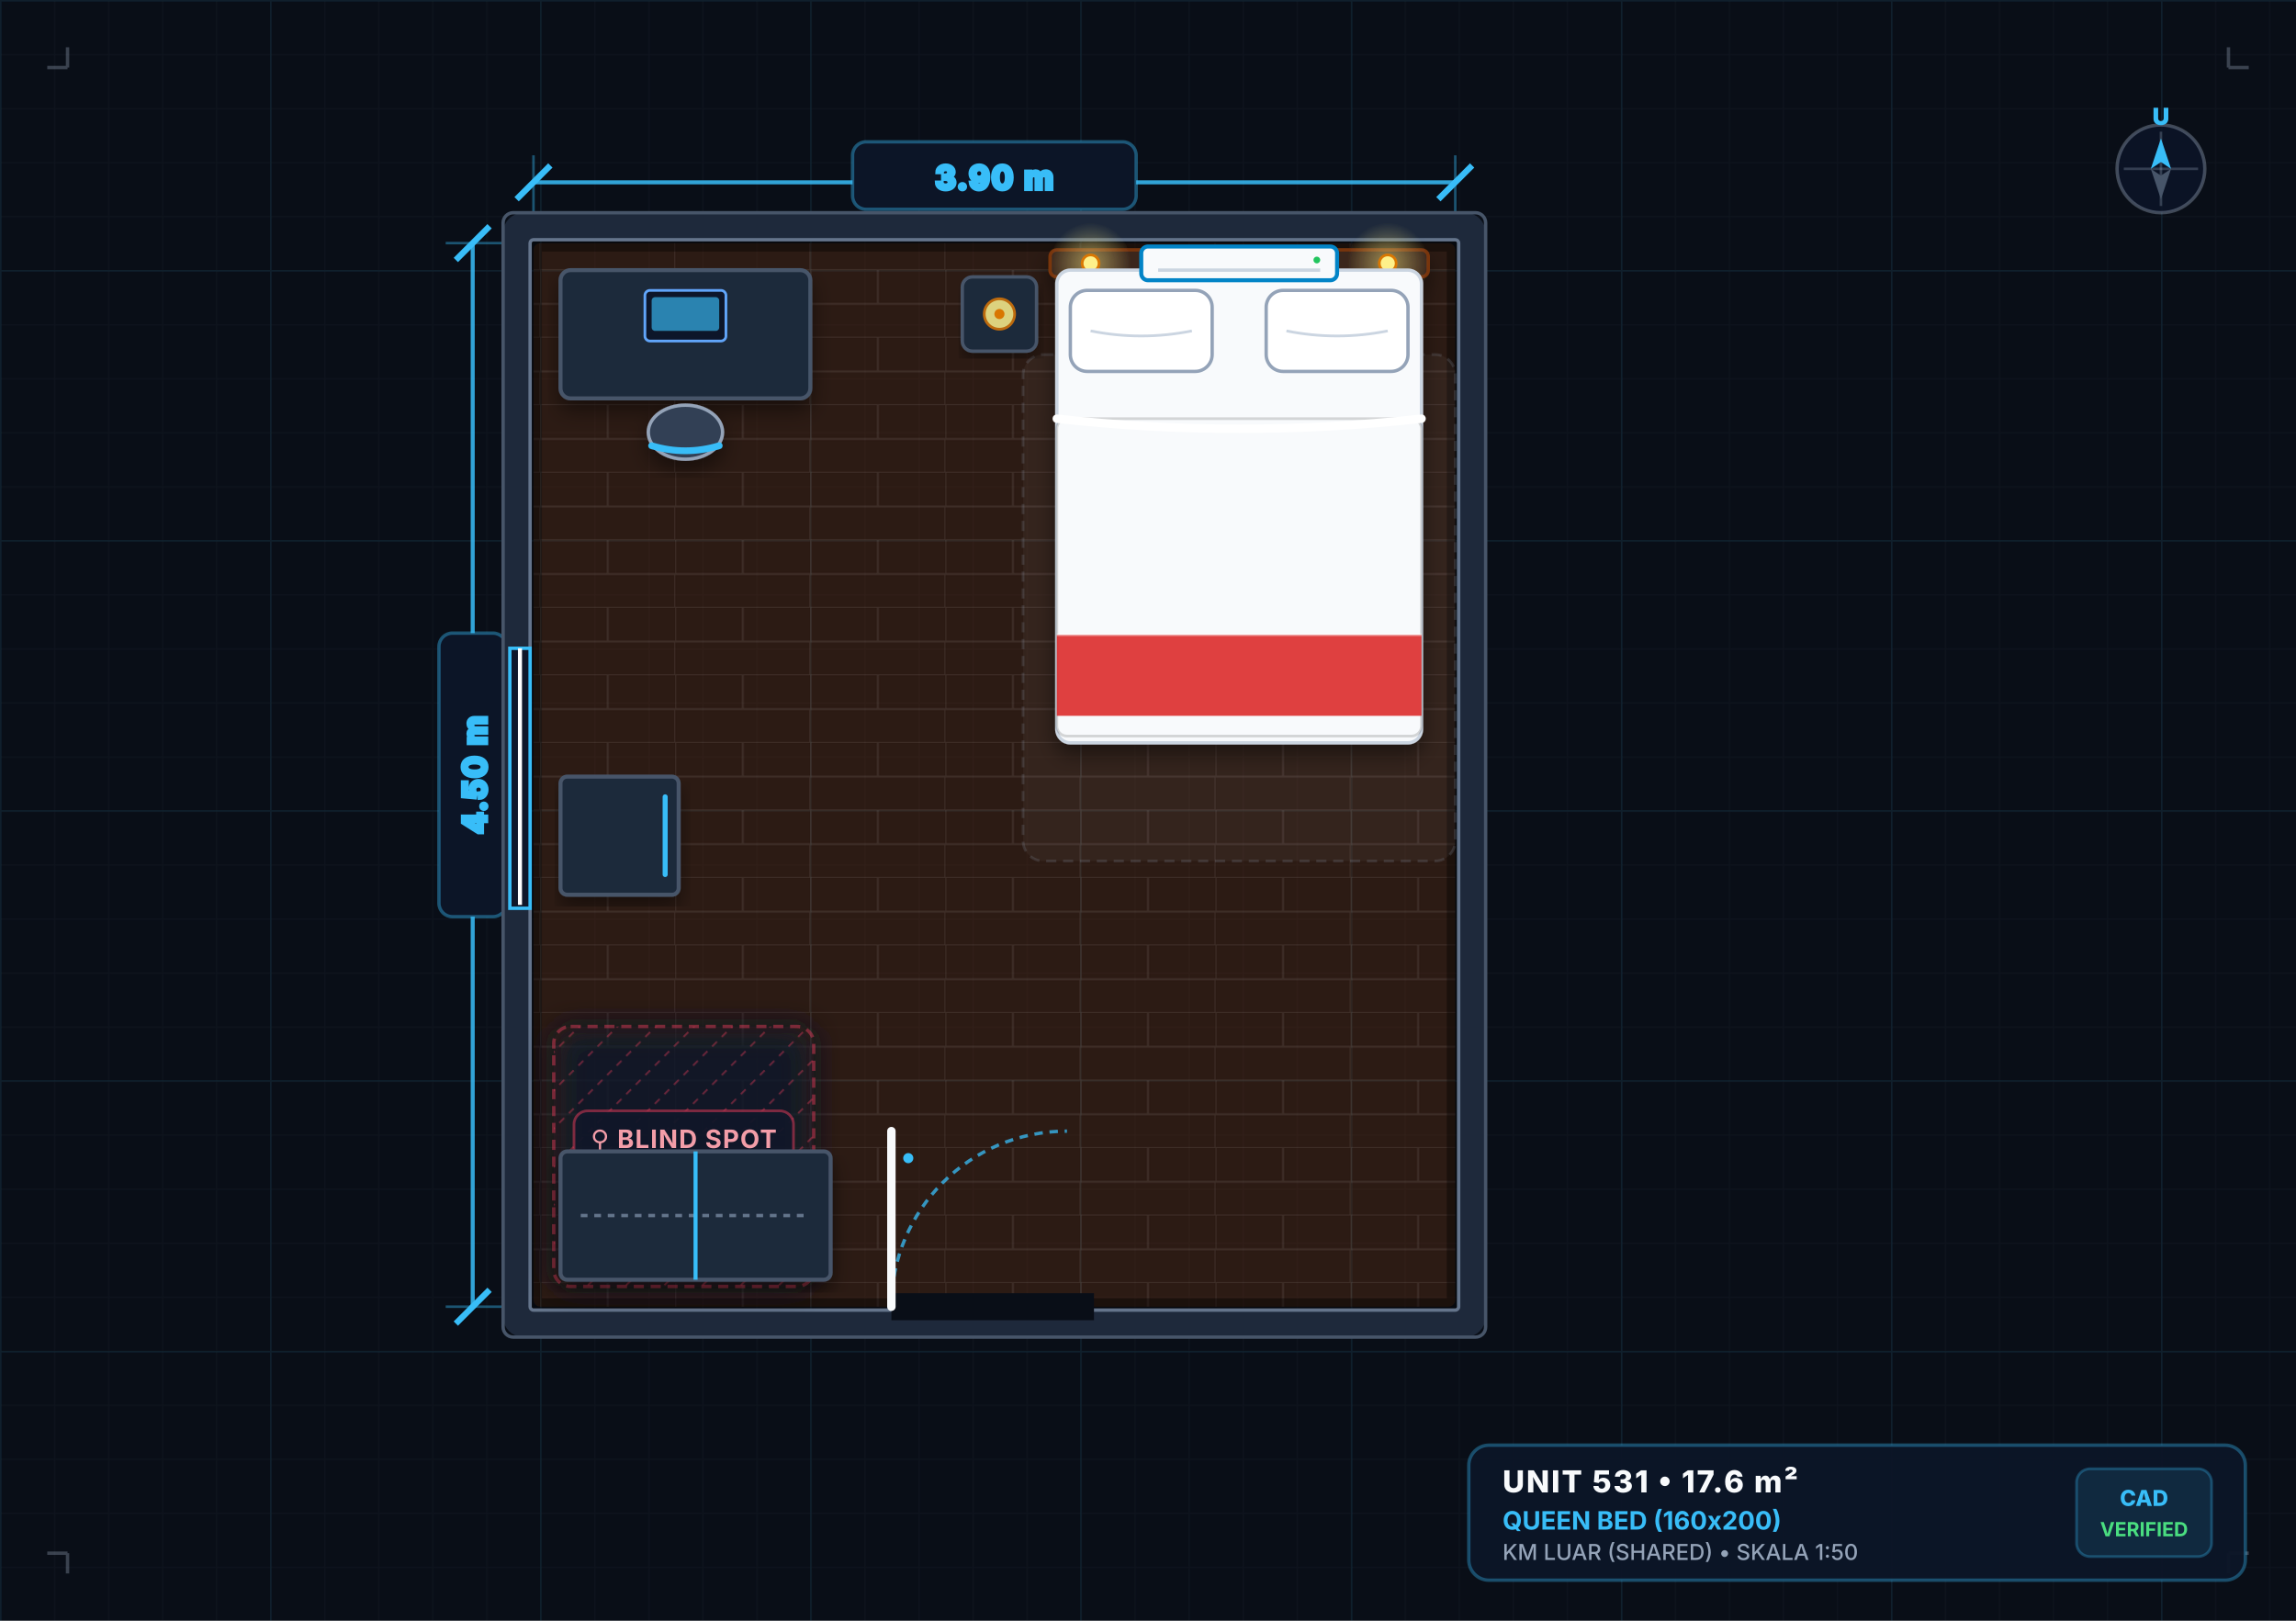
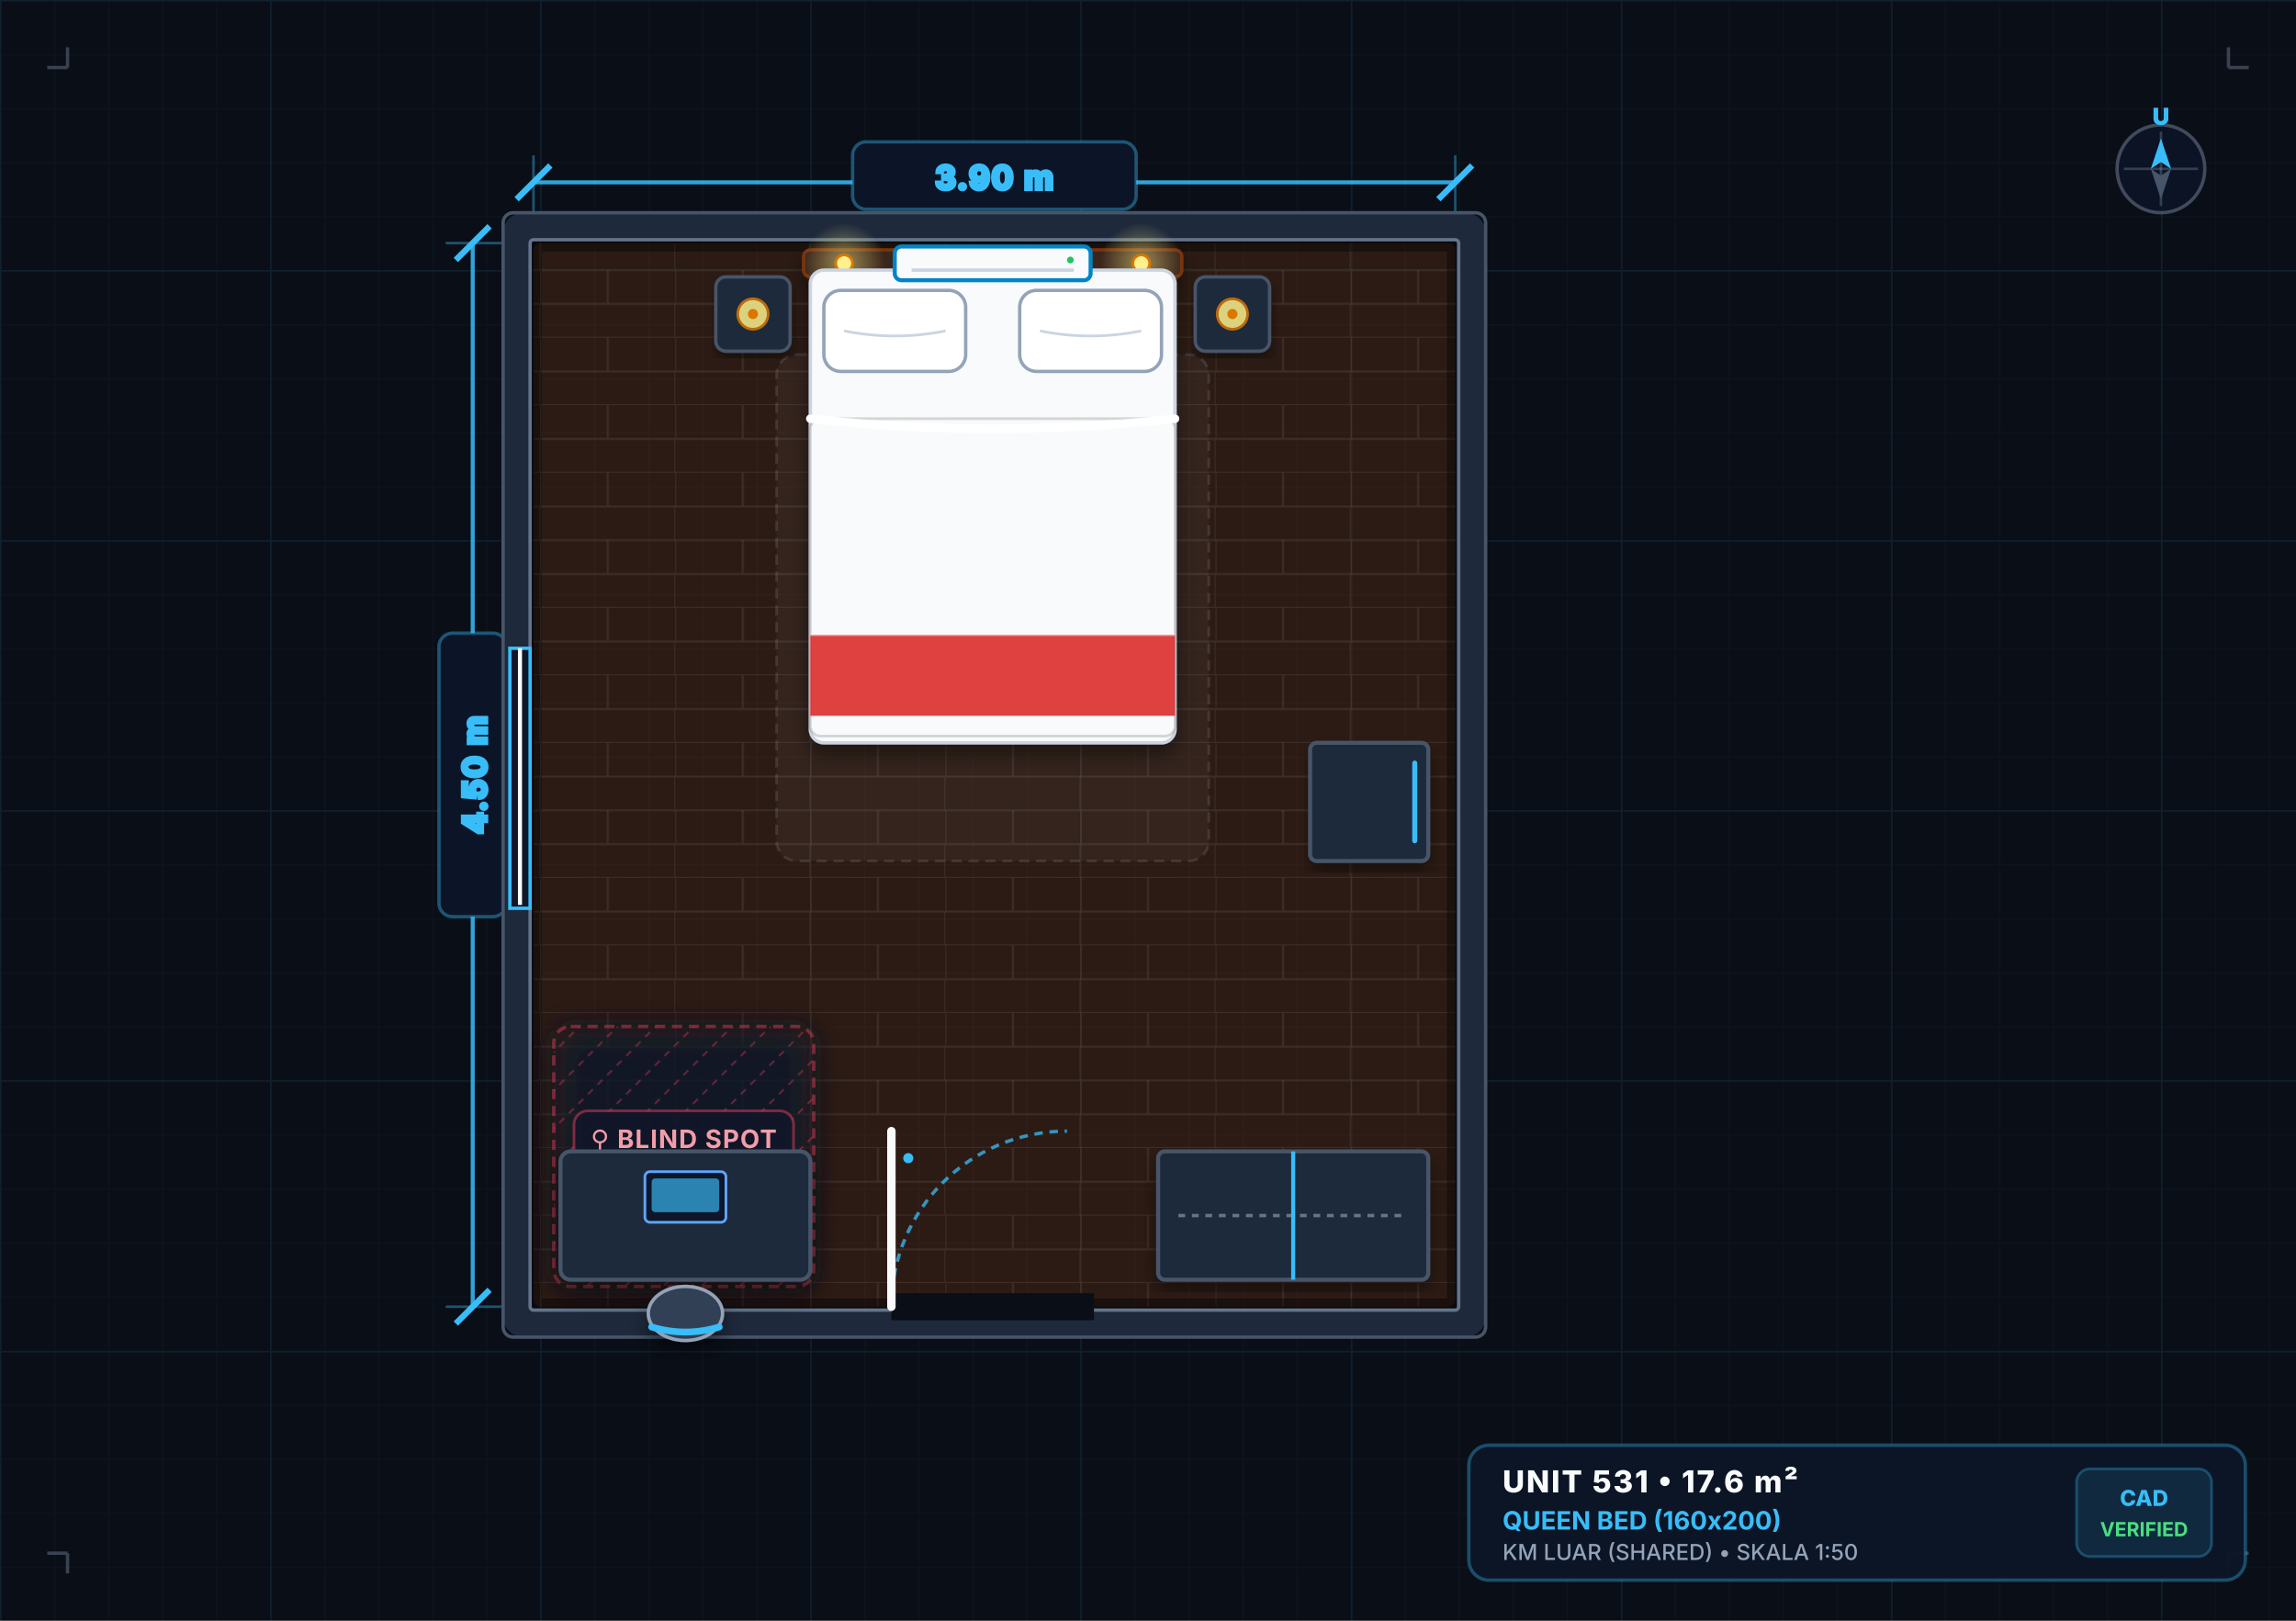
<svg xmlns="http://www.w3.org/2000/svg" viewBox="0 0 680 480" width="100%" height="100%" style="background:#090e17; border-radius:14px; font-family:'Inter',system-ui,-apple-system,sans-serif;">
  <defs>
    <pattern id="grid_cad_231" width="16" height="16" patternUnits="userSpaceOnUse">
      <path d="M 16 0 L 0 0 0 16" fill="none" stroke="rgba(148, 163, 184, 0.04)" stroke-width="0.75" />
    </pattern>
    <pattern id="grid_major_231" width="80" height="80" patternUnits="userSpaceOnUse">
      <path d="M 80 0 L 0 0 0 80" fill="none" stroke="rgba(56, 189, 248, 0.07)" stroke-width="1" />
    </pattern>
    <pattern id="parquet_231" width="40" height="20" patternUnits="userSpaceOnUse">
      <rect width="40" height="20" fill="#78350f" fill-opacity="0.32" />
      <path d="M 0 10 L 40 10 M 20 0 L 20 10 M 0 20 L 40 20 M 40 10 L 40 20 M 0 0 L 0 10" fill="none" stroke="rgba(255, 255, 255, 0.08)" stroke-width="0.6" />
    </pattern>
    <pattern id="bm_tile_231" width="12" height="12" patternUnits="userSpaceOnUse">
      <rect width="12" height="12" fill="#0f2338" />
      <path d="M 12 0 L 0 0 0 12" fill="none" stroke="rgba(56, 189, 248, 0.22)" stroke-width="0.6" />
    </pattern>
    <filter id="frost_blur_231" x="-10%" y="-10%" width="120%" height="120%">
      <feGaussianBlur stdDeviation="4.5" result="blur" />
    </filter>
    <pattern id="blind_hatch_231" width="8" height="8" patternTransform="rotate(45 0 0)" patternUnits="userSpaceOnUse">
      <line x1="0" y1="0" x2="0" y2="8" stroke="rgba(244, 63, 94, 0.35)" stroke-width="1.2" stroke-dasharray="2 2" />
    </pattern>
    <radialGradient id="lamp_glow_231">
      <stop offset="0%" stop-color="#fef08a" stop-opacity="0.5" />
      <stop offset="100%" stop-color="#fef08a" stop-opacity="0" />
    </radialGradient>
    <filter id="drop_shadow_231" x="-5%" y="-5%" width="115%" height="115%">
      <feDropShadow dx="0" dy="3" stdDeviation="3" flood-color="#000000" flood-opacity="0.45" />
    </filter>
  </defs>
  <rect width="680" height="480" fill="#090e17" />
  <rect width="680" height="480" fill="url(#grid_cad_231)" />
  <rect width="680" height="480" fill="url(#grid_major_231)" />
  <g stroke="rgba(148, 163, 184, 0.35)" stroke-width="1">
    <path d="M 14 20 L 20 20 M 20 14 L 20 20" />
    <path d="M 666 20 L 660 20 M 660 14 L 660 20" />
    <path d="M 14 460 L 20 460 M 20 466 L 20 460" />
    <path d="M 666 460 L 660 460 M 660 466 L 660 460" />
  </g>
  <g stroke="#38bdf8" stroke-width="1.2">
    <line x1="158" y1="54" x2="431" y2="54" opacity="0.85" />
    <line x1="153" y1="59" x2="163" y2="49" stroke-width="1.8" />
    <line x1="426" y1="59" x2="436" y2="49" stroke-width="1.8" />
    <line x1="158" y1="66" x2="158" y2="46" opacity="0.4" stroke-width="0.75" />
    <line x1="431" y1="66" x2="431" y2="46" opacity="0.4" stroke-width="0.75" />
    <rect x="252.5" y="42" width="84" height="20" rx="4" fill="#0c1527" stroke="rgba(56, 189, 248, 0.4)" stroke-width="1" />
    <text x="294.5" y="56" fill="#38bdf8" font-size="9.5" font-weight="700" text-anchor="middle" letter-spacing="0.5">
      3.90 m
    </text>
  </g>
  <g stroke="#38bdf8" stroke-width="1.2">
    <line x1="140" y1="72" x2="140" y2="387" opacity="0.85" />
    <line x1="135" y1="77" x2="145" y2="67" stroke-width="1.8" />
    <line x1="135" y1="392" x2="145" y2="382" stroke-width="1.8" />
    <line x1="152" y1="72" x2="132" y2="72" opacity="0.4" stroke-width="0.75" />
    <line x1="152" y1="387" x2="132" y2="387" opacity="0.4" stroke-width="0.75" />
    <g transform="translate(140, 229.5)">
      <rect x="-42" y="-10" width="84" height="20" rx="4" fill="#0c1527" stroke="rgba(56, 189, 248, 0.4)" stroke-width="1" transform="rotate(-90)" />
      <text x="0" y="4" fill="#38bdf8" font-size="9.5" font-weight="700" text-anchor="middle" letter-spacing="0.5" transform="rotate(-90)">
        4.50 m
      </text>
    </g>
  </g>
  <rect x="158" y="72" width="273" height="315" rx="2" fill="url(#parquet_231)" />
  <rect x="158" y="72" width="273" height="315" fill="none" stroke="rgba(0, 0, 0, 0.38)" stroke-width="5" />
  <rect x="153" y="67" width="283" height="325" fill="none" stroke="#1e293b" stroke-width="8" rx="2" />
  <rect x="149" y="63" width="291" height="333" fill="none" stroke="#475569" stroke-width="1" rx="3" />
  <rect x="157" y="71" width="275" height="317" fill="none" stroke="#64748b" stroke-width="1" rx="1" />
  <g id="unsure_zone" opacity="0.95">
    <rect x="164" y="304" width="77" height="77" rx="5" fill="rgba(15, 23, 42, 0.85)" filter="url(#frost_blur_231)" />
    <rect x="164" y="304" width="77" height="77" rx="5" fill="url(#blind_hatch_231)" stroke="rgba(244, 63, 94, 0.45)" stroke-width="1" stroke-dasharray="3 2" />
    <rect x="170" y="329" width="65" height="26" rx="4" fill="rgba(15, 23, 42, 0.94)" stroke="rgba(244, 63, 94, 0.5)" stroke-width="0.8" />
    <text x="202.5" y="340" fill="#fda4af" font-size="7.5" font-weight="700" text-anchor="middle" letter-spacing="0.3">
      ⚲ BLIND SPOT
    </text>
    <text x="202.5" y="349" fill="#94a3b8" font-size="6" font-weight="500" text-anchor="middle">
      Sudut Terbatas Kamera
    </text>
  </g>
-   <rect x="303" y="105" width="128" height="150" rx="6" fill="rgba(255, 255, 255, 0.04)" stroke="rgba(148, 163, 184, 0.18)" stroke-width="0.8" stroke-dasharray="3 2" />
+   <rect x="230" y="105" width="128" height="150" rx="6" fill="rgba(255, 255, 255, 0.04)" stroke="rgba(148, 163, 184, 0.18)" stroke-width="0.8" stroke-dasharray="3 2" />
  <g id="bed_unit" filter="url(#drop_shadow_231)">
-     <rect x="311" y="74" width="112" height="8" rx="2" fill="#3b271d" stroke="#78350f" stroke-width="1" />
-     <circle cx="323" cy="78" r="12" fill="url(#lamp_glow_231)" />
-     <circle cx="411" cy="78" r="12" fill="url(#lamp_glow_231)" />
-     <circle cx="323" cy="78" r="2.5" fill="#fef08a" stroke="#d97706" stroke-width="0.8" />
-     <circle cx="411" cy="78" r="2.5" fill="#fef08a" stroke="#d97706" stroke-width="0.8" />
-     <rect x="313" y="80" width="108" height="140" rx="4" fill="#f8fafc" stroke="#cbd5e1" stroke-width="1" />
-     <rect x="313" y="124" width="108" height="94" rx="3" fill="#f8fafc" stroke="rgba(0,0,0,0.15)" stroke-width="0.8" />
-     <path d="M 313 124 Q 367.0 130 421 124" fill="none" stroke="#ffffff" stroke-width="2.5" stroke-linecap="round" />
-     <rect x="313" y="188" width="108" height="24" fill="#dc2626" opacity="0.88" />
-     <line x1="313" y1="188" x2="421" y2="188" stroke="rgba(255,255,255,0.4)" stroke-width="0.8" />
-     <rect x="317" y="86" width="42" height="24" rx="5" fill="#ffffff" stroke="#94a3b8" stroke-width="1" />
-     <path d="M 323 98 Q 338.0 101 353 98" fill="none" stroke="#cbd5e1" stroke-width="0.8" />
-     <rect x="375" y="86" width="42" height="24" rx="5" fill="#ffffff" stroke="#94a3b8" stroke-width="1" />
-     <path d="M 381 98 Q 396.0 101 411 98" fill="none" stroke="#cbd5e1" stroke-width="0.8" />
+     <rect x="238" y="74" width="112" height="8" rx="2" fill="#3b271d" stroke="#78350f" stroke-width="1" />
+     <circle cx="250" cy="78" r="12" fill="url(#lamp_glow_231)" />
+     <circle cx="338" cy="78" r="12" fill="url(#lamp_glow_231)" />
+     <circle cx="250" cy="78" r="2.5" fill="#fef08a" stroke="#d97706" stroke-width="0.8" />
+     <circle cx="338" cy="78" r="2.5" fill="#fef08a" stroke="#d97706" stroke-width="0.8" />
+     <rect x="240" y="80" width="108" height="140" rx="4" fill="#f8fafc" stroke="#cbd5e1" stroke-width="1" />
+     <rect x="240" y="124" width="108" height="94" rx="3" fill="#f8fafc" stroke="rgba(0,0,0,0.15)" stroke-width="0.8" />
+     <path d="M 240 124 Q 294.0 130 348 124" fill="none" stroke="#ffffff" stroke-width="2.5" stroke-linecap="round" />
+     <rect x="240" y="188" width="108" height="24" fill="#dc2626" opacity="0.88" />
+     <line x1="240" y1="188" x2="348" y2="188" stroke="rgba(255,255,255,0.4)" stroke-width="0.8" />
+     <rect x="244" y="86" width="42" height="24" rx="5" fill="#ffffff" stroke="#94a3b8" stroke-width="1" />
+     <path d="M 250 98 Q 265.0 101 280 98" fill="none" stroke="#cbd5e1" stroke-width="0.8" />
+     <rect x="302" y="86" width="42" height="24" rx="5" fill="#ffffff" stroke="#94a3b8" stroke-width="1" />
+     <path d="M 308 98 Q 323.0 101 338 98" fill="none" stroke="#cbd5e1" stroke-width="0.8" />
  </g>
  <g filter="url(#drop_shadow_231)">
-     <rect x="285" y="82" width="22" height="22" rx="3" fill="#1e293b" stroke="#475569" stroke-width="1" />
-     <circle cx="296" cy="93" r="4.5" fill="#fef08a" stroke="#d97706" stroke-width="0.8" opacity="0.85" />
-     <circle cx="296" cy="93" r="1.5" fill="#d97706" />
+     <rect x="212" y="82" width="22" height="22" rx="3" fill="#1e293b" stroke="#475569" stroke-width="1" />
+     <circle cx="223" cy="93" r="4.5" fill="#fef08a" stroke="#d97706" stroke-width="0.8" opacity="0.85" />
+     <circle cx="223" cy="93" r="1.5" fill="#d97706" />
+   </g>
+   <g filter="url(#drop_shadow_231)">
+     <rect x="354" y="82" width="22" height="22" rx="3" fill="#1e293b" stroke="#475569" stroke-width="1" />
+     <circle cx="365" cy="93" r="4.5" fill="#fef08a" stroke="#d97706" stroke-width="0.8" opacity="0.85" />
+     <circle cx="365" cy="93" r="1.5" fill="#d97706" />
  </g>
  <g id="wardrobe" filter="url(#drop_shadow_231)">
-     <rect x="166" y="341" width="80" height="38" rx="2" fill="#1e293b" stroke="#475569" stroke-width="1.2" />
-     <line x1="172" y1="360.0" x2="240" y2="360.0" stroke="#64748b" stroke-width="1" stroke-dasharray="2 2" />
-     <line x1="206.0" y1="341" x2="206.0" y2="379" stroke="#38bdf8" stroke-width="1.2" />
+     <rect x="343" y="341" width="80" height="38" rx="2" fill="#1e293b" stroke="#475569" stroke-width="1.2" />
+     <line x1="349" y1="360.0" x2="417" y2="360.0" stroke="#64748b" stroke-width="1" stroke-dasharray="2 2" />
+     <line x1="383.0" y1="341" x2="383.0" y2="379" stroke="#38bdf8" stroke-width="1.2" />
  </g>
  <g id="desk_setup" filter="url(#drop_shadow_231)">
-     <rect x="166" y="80" width="74" height="38" rx="3" fill="#1e293b" stroke="#475569" stroke-width="1.2" />
-     <rect x="191.0" y="86" width="24" height="15" rx="1.5" fill="#0f172a" stroke="#60a5fa" stroke-width="0.8" />
-     <rect x="193.0" y="88" width="20" height="10" rx="1" fill="#38bdf8" opacity="0.65" />
-     <ellipse cx="203.0" cy="128" rx="11" ry="8" fill="#334155" stroke="#94a3b8" stroke-width="1" />
-     <path d="M 193.0 132 Q 203.0 135 213.0 132" fill="none" stroke="#38bdf8" stroke-width="2" stroke-linecap="round" />
+     <rect x="166" y="341" width="74" height="38" rx="3" fill="#1e293b" stroke="#475569" stroke-width="1.2" />
+     <rect x="191.0" y="347" width="24" height="15" rx="1.5" fill="#0f172a" stroke="#60a5fa" stroke-width="0.8" />
+     <rect x="193.0" y="349" width="20" height="10" rx="1" fill="#38bdf8" opacity="0.65" />
+     <ellipse cx="203.0" cy="389" rx="11" ry="8" fill="#334155" stroke="#94a3b8" stroke-width="1" />
+     <path d="M 193.0 393 Q 203.0 396 213.0 393" fill="none" stroke="#38bdf8" stroke-width="2" stroke-linecap="round" />
  </g>
  <g id="ac_unit">
-     <rect x="338" y="73" width="58" height="10" rx="2" fill="#f8fafc" stroke="#0284c7" stroke-width="1.2" />
-     <line x1="343" y1="80" x2="391" y2="80" stroke="#cbd5e1" stroke-width="1" />
-     <circle cx="390" cy="77" r="1" fill="#22c55e" />
+     <rect x="265" y="73" width="58" height="10" rx="2" fill="#f8fafc" stroke="#0284c7" stroke-width="1.2" />
+     <line x1="270" y1="80" x2="318" y2="80" stroke="#cbd5e1" stroke-width="1" />
+     <circle cx="317" cy="77" r="1" fill="#22c55e" />
  </g>
  <g id="fridge" filter="url(#drop_shadow_231)">
-     <rect x="166" y="230" width="35" height="35" rx="2" fill="#1e293b" stroke="#475569" stroke-width="1.2" />
-     <line x1="197" y1="236" x2="197" y2="259" stroke="#38bdf8" stroke-width="1.5" stroke-linecap="round" />
+     <rect x="388" y="220" width="35" height="35" rx="2" fill="#1e293b" stroke="#475569" stroke-width="1.2" />
+     <line x1="419" y1="226" x2="419" y2="249" stroke="#38bdf8" stroke-width="1.5" stroke-linecap="round" />
  </g>
  <g id="window_left">
    <rect x="151" y="192" width="6" height="77" fill="#0f172a" stroke="#38bdf8" stroke-width="1" />
    <line x1="154" y1="192" x2="154" y2="268" stroke="#ffffff" stroke-width="1.2" />
  </g>
  <g id="main_door">
    <rect x="264" y="383" width="60" height="8" fill="#090e17" />
    <path d="M 264 387 A 52 52 0 0 1 316 335" fill="none" stroke="#38bdf8" stroke-width="1" stroke-dasharray="2.5 2" opacity="0.75" />
    <line x1="264" y1="387" x2="264" y2="335" stroke="#f8fafc" stroke-width="2.5" stroke-linecap="round" />
    <circle cx="269" cy="343" r="1.5" fill="#38bdf8" />
  </g>
  <g id="title_block" transform="translate(435, 428)">
    <rect x="0" y="0" width="230" height="40" rx="6" fill="rgba(12, 21, 39, 0.96)" stroke="rgba(56, 189, 248, 0.35)" stroke-width="1" />
    <text x="10" y="14" fill="#f8fafc" font-size="9" font-weight="800" letter-spacing="0.5">
      UNIT 531 • 17.6 m²
    </text>
    <text x="10" y="25" fill="#38bdf8" font-size="7.5" font-weight="700">
      QUEEN BED (160x200)
    </text>
    <text x="10" y="34" fill="#94a3b8" font-size="6.5" font-weight="500">
      KM LUAR (SHARED) • SKALA 1:50
    </text>
    <rect x="180" y="7" width="40" height="26" rx="4" fill="rgba(56, 189, 248, 0.12)" stroke="rgba(56, 189, 248, 0.3)" stroke-width="0.8" />
    <text x="200" y="18" fill="#38bdf8" font-size="6.5" font-weight="800" text-anchor="middle">CAD</text>
    <text x="200" y="27" fill="#4ade80" font-size="5.8" font-weight="700" text-anchor="middle">VERIFIED</text>
  </g>
  <g id="north_compass" transform="translate(625, 35)">
    <circle cx="15" cy="15" r="13" fill="rgba(12, 21, 39, 0.9)" stroke="rgba(148, 163, 184, 0.4)" stroke-width="1" />
    <line x1="15" y1="4" x2="15" y2="26" stroke="rgba(148, 163, 184, 0.3)" stroke-width="0.75" />
    <line x1="4" y1="15" x2="26" y2="15" stroke="rgba(148, 163, 184, 0.3)" stroke-width="0.75" />
    <polygon points="15,6 18,15 15,13 12,15" fill="#38bdf8" />
    <polygon points="15,24 18,15 15,17 12,15" fill="#475569" />
    <text x="15" y="2" fill="#38bdf8" font-size="7" font-weight="900" text-anchor="middle">U</text>
  </g>
</svg>
